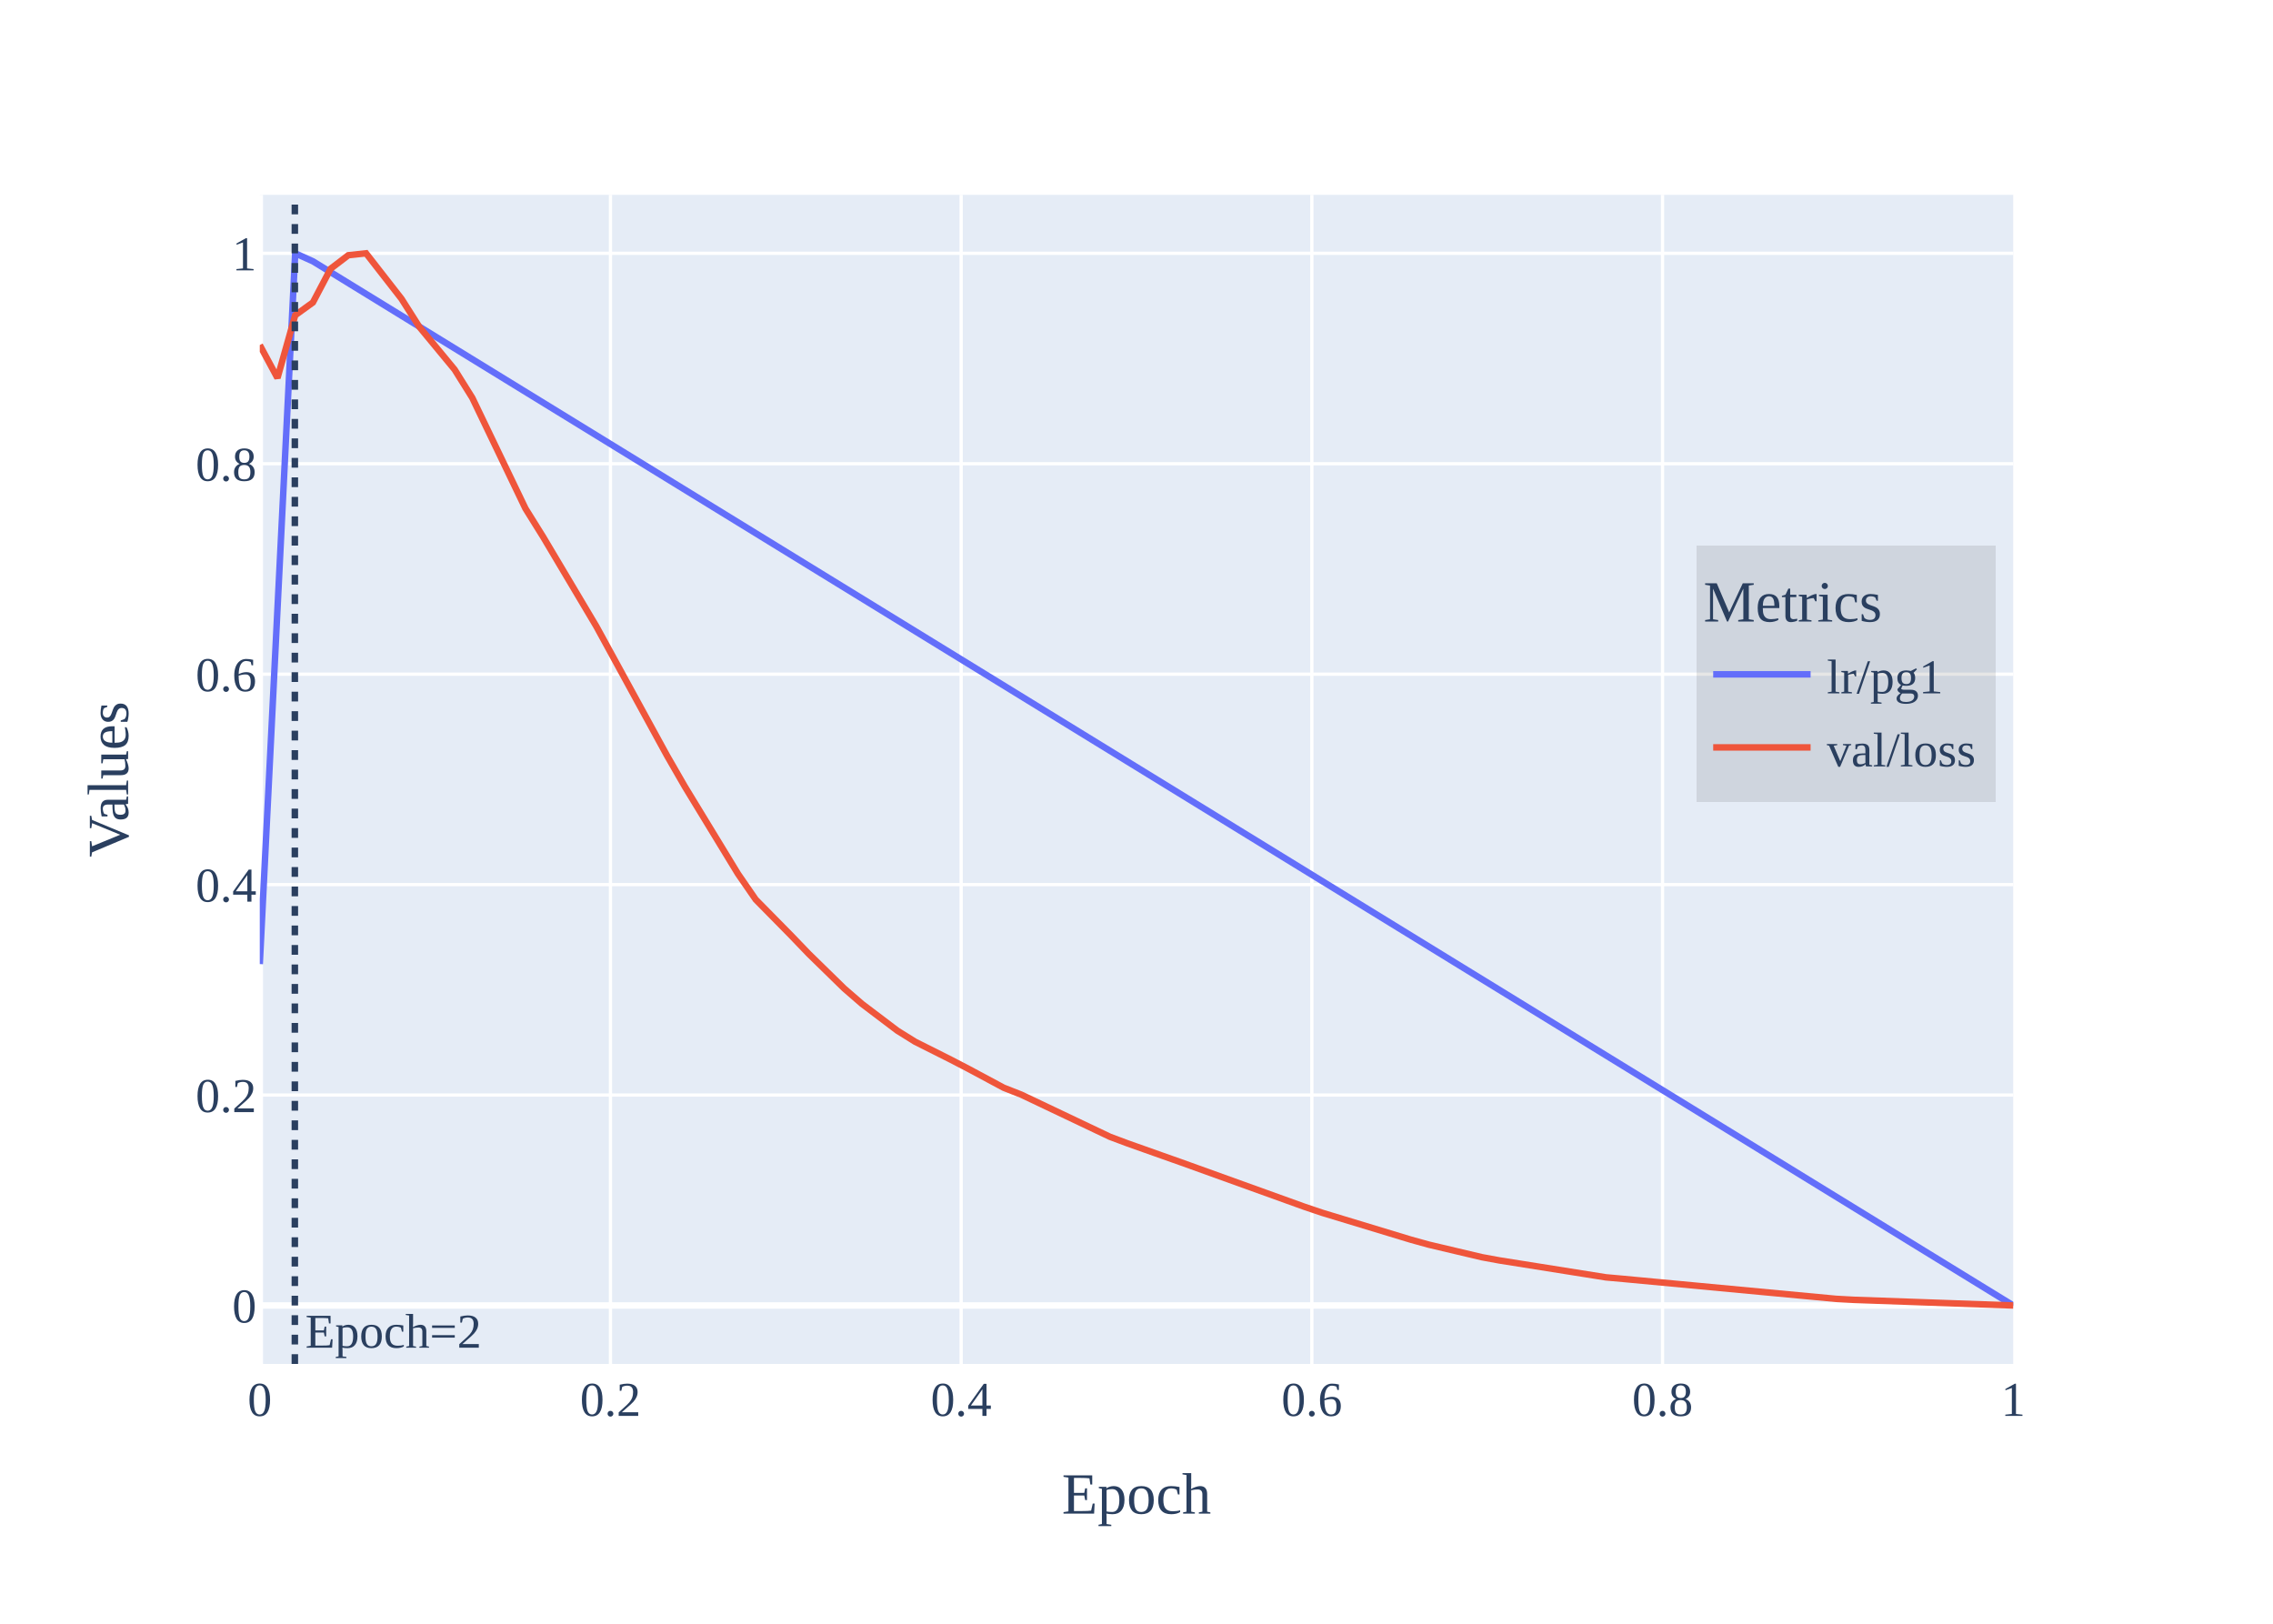
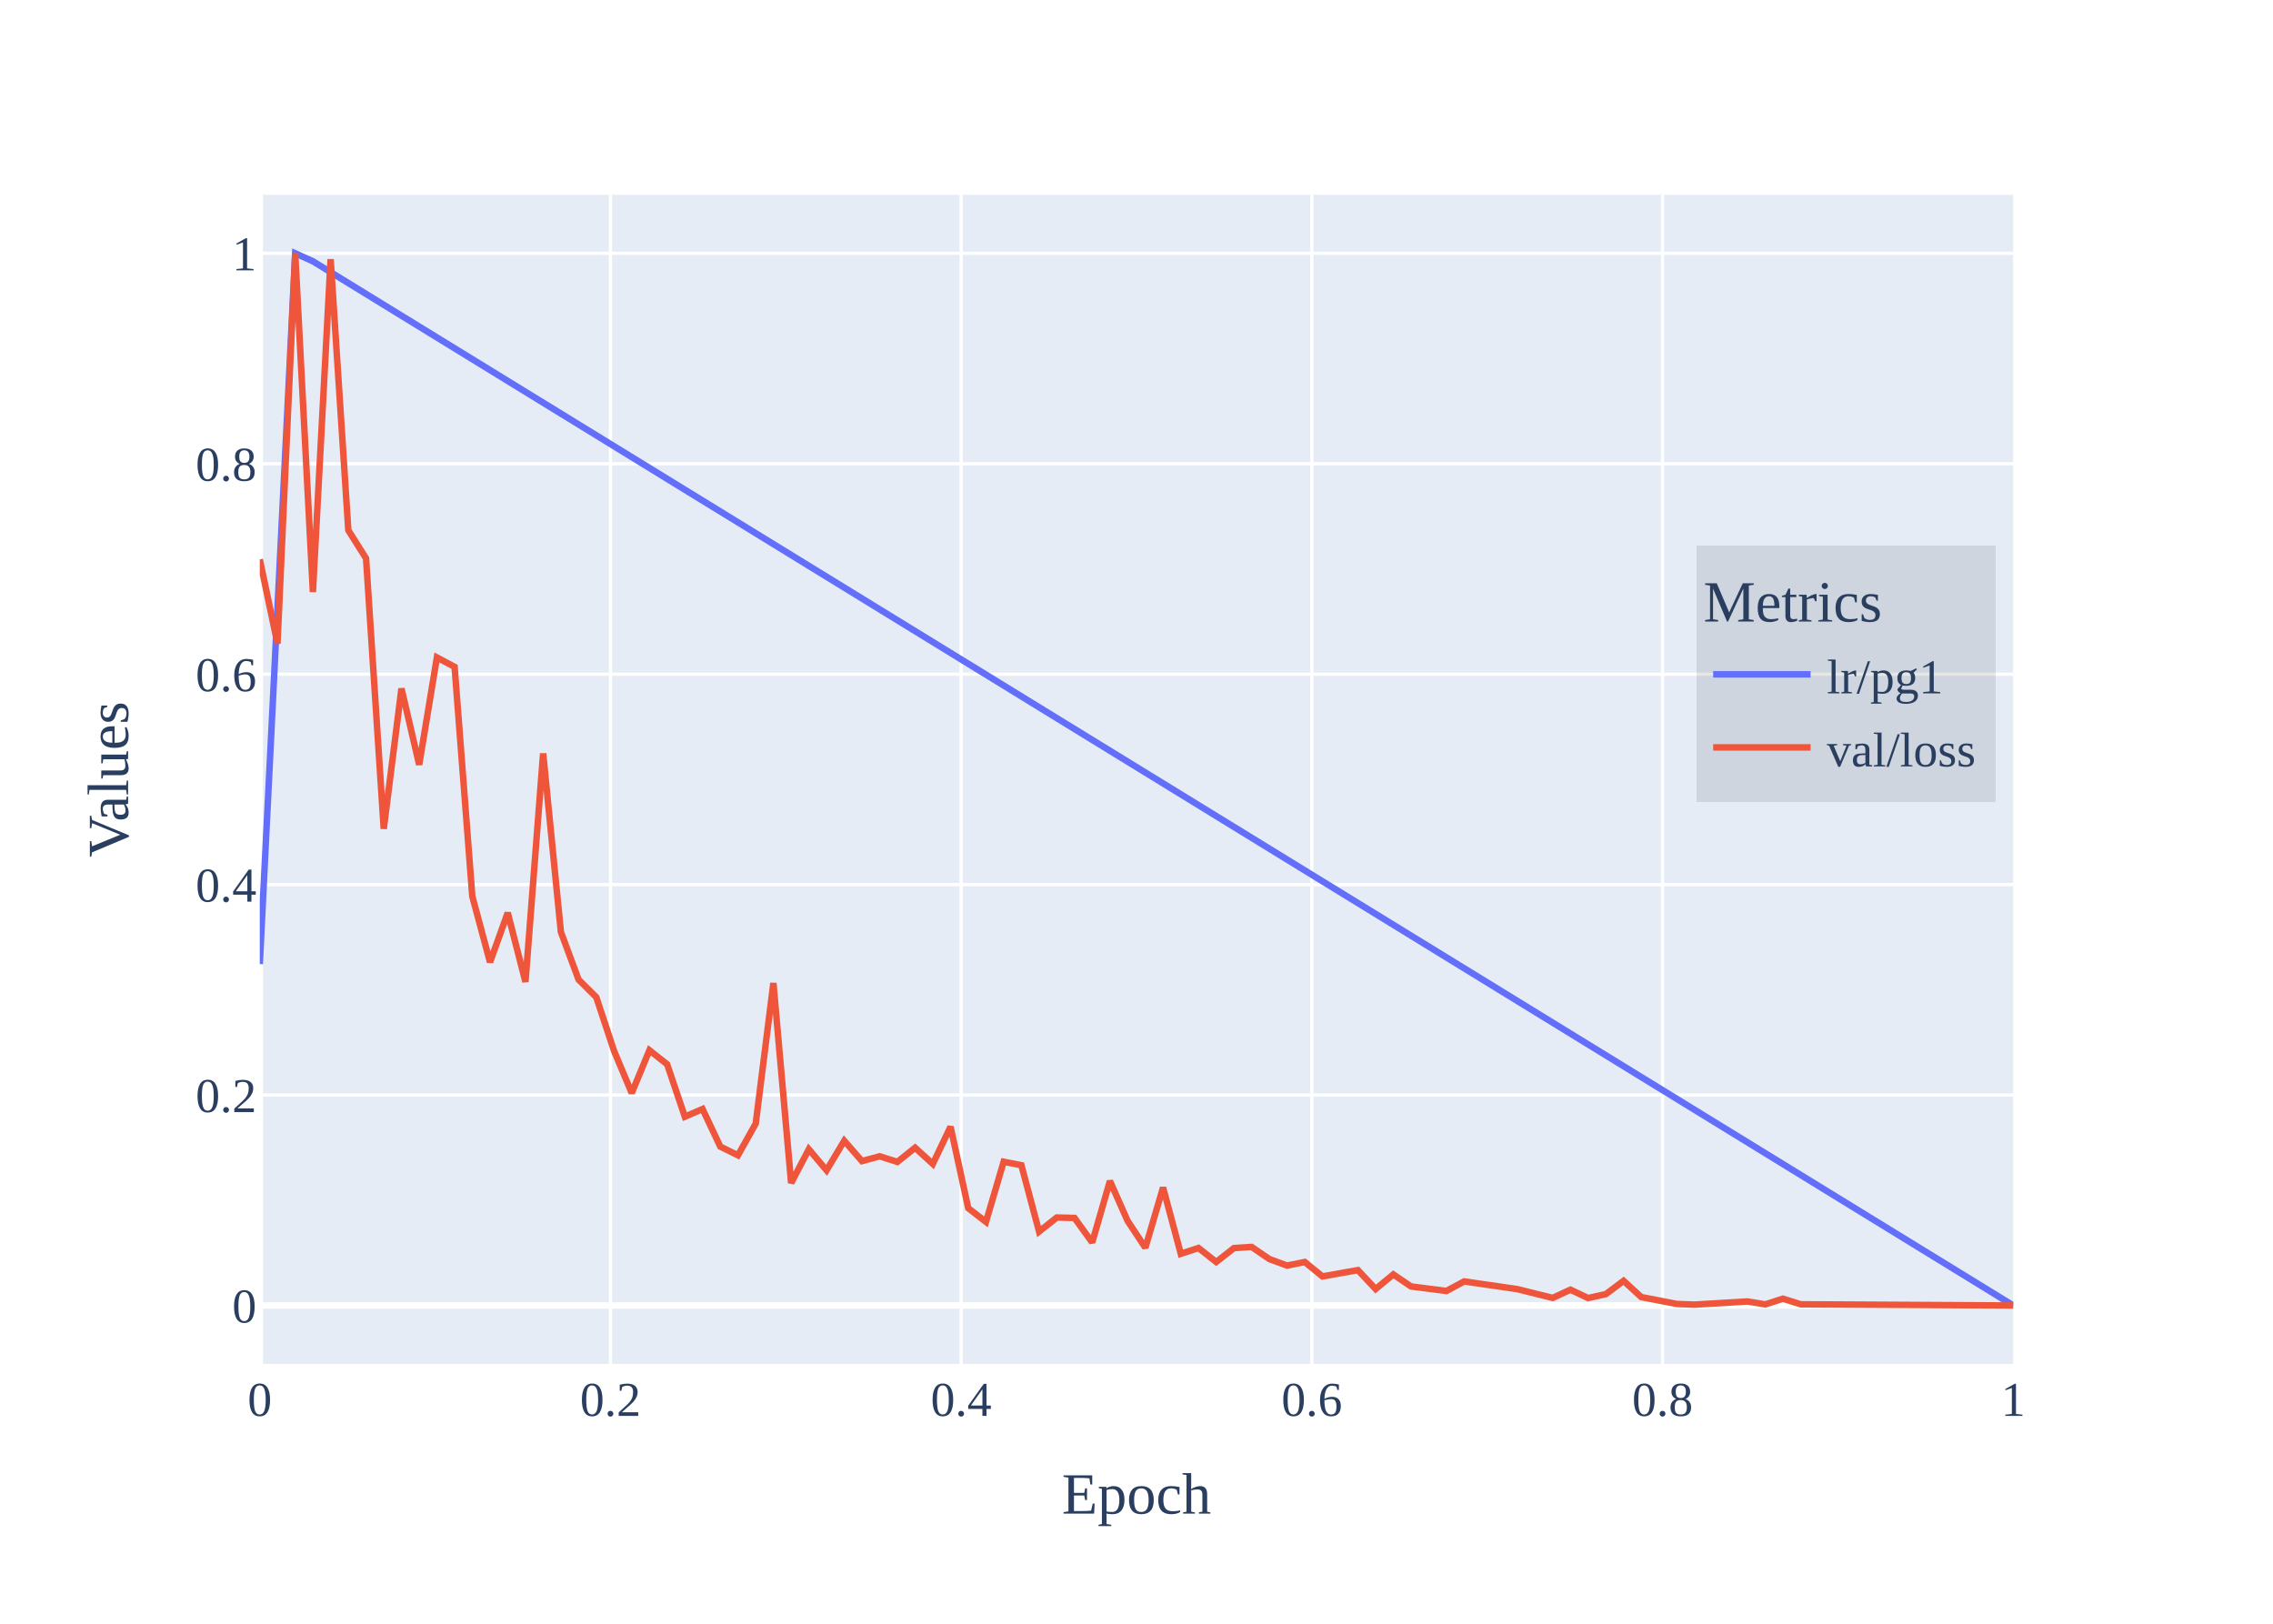
<svg xmlns="http://www.w3.org/2000/svg" class="main-svg" width="700" height="500" style="" viewBox="0 0 700 500">
  <rect x="0" y="0" width="700" height="500" style="fill: rgb(255, 255, 255); fill-opacity: 1;" />
-   <defs id="defs-534428">
+   <defs id="defs-de7712">
    <g class="clips">
-       <clipPath id="clip534428xyplot" class="plotclip">
+       <clipPath id="clipde7712xyplot" class="plotclip">
        <rect width="540" height="360" />
      </clipPath>
-       <clipPath class="axesclip" id="clip534428x">
+       <clipPath class="axesclip" id="clipde7712x">
        <rect x="80" y="0" width="540" height="500" />
      </clipPath>
-       <clipPath class="axesclip" id="clip534428y">
+       <clipPath class="axesclip" id="clipde7712y">
        <rect x="0" y="60" width="700" height="360" />
      </clipPath>
-       <clipPath class="axesclip" id="clip534428xy">
+       <clipPath class="axesclip" id="clipde7712xy">
        <rect x="80" y="60" width="540" height="360" />
      </clipPath>
    </g>
    <g class="gradients" />
    <g class="patterns" />
  </defs>
  <g class="bglayer">
    <rect class="bg" x="80" y="60" width="540" height="360" style="fill: rgb(229, 236, 246); fill-opacity: 1; stroke-width: 0;" />
  </g>
  <g class="layer-below">
    <g class="imagelayer" />
    <g class="shapelayer" />
  </g>
  <g class="cartesianlayer">
    <g class="subplot xy">
      <g class="layer-subplot">
        <g class="shapelayer" />
        <g class="imagelayer" />
      </g>
      <g class="minor-gridlayer">
        <g class="x" />
        <g class="y" />
      </g>
      <g class="gridlayer">
        <g class="x">
          <path class="xgrid crisp" transform="translate(188,0)" d="M0,60v360" style="stroke: rgb(255, 255, 255); stroke-opacity: 1; stroke-width: 1px;" />
          <path class="xgrid crisp" transform="translate(296,0)" d="M0,60v360" style="stroke: rgb(255, 255, 255); stroke-opacity: 1; stroke-width: 1px;" />
          <path class="xgrid crisp" transform="translate(404,0)" d="M0,60v360" style="stroke: rgb(255, 255, 255); stroke-opacity: 1; stroke-width: 1px;" />
          <path class="xgrid crisp" transform="translate(512,0)" d="M0,60v360" style="stroke: rgb(255, 255, 255); stroke-opacity: 1; stroke-width: 1px;" />
        </g>
        <g class="y">
          <path class="ygrid crisp" transform="translate(0,337.2)" d="M80,0h540" style="stroke: rgb(255, 255, 255); stroke-opacity: 1; stroke-width: 1px;" />
          <path class="ygrid crisp" transform="translate(0,272.4)" d="M80,0h540" style="stroke: rgb(255, 255, 255); stroke-opacity: 1; stroke-width: 1px;" />
          <path class="ygrid crisp" transform="translate(0,207.6)" d="M80,0h540" style="stroke: rgb(255, 255, 255); stroke-opacity: 1; stroke-width: 1px;" />
          <path class="ygrid crisp" transform="translate(0,142.8)" d="M80,0h540" style="stroke: rgb(255, 255, 255); stroke-opacity: 1; stroke-width: 1px;" />
          <path class="ygrid crisp" transform="translate(0,78)" d="M80,0h540" style="stroke: rgb(255, 255, 255); stroke-opacity: 1; stroke-width: 1px;" />
        </g>
      </g>
      <g class="zerolinelayer">
        <path class="xzl zl crisp" transform="translate(80,0)" d="M0,60v360" style="stroke: rgb(255, 255, 255); stroke-opacity: 1; stroke-width: 2px;" />
        <path class="yzl zl crisp" transform="translate(0,402)" d="M80,0h540" style="stroke: rgb(255, 255, 255); stroke-opacity: 1; stroke-width: 2px;" />
      </g>
      <g class="layer-between">
        <g class="shapelayer" />
        <g class="imagelayer" />
      </g>
      <path class="xlines-below" />
      <path class="ylines-below" />
      <g class="overlines-below" />
      <g class="xaxislayer-below" />
      <g class="yaxislayer-below" />
      <g class="overaxes-below" />
      <g class="overplot">
-         <g class="xy" transform="translate(80,60)" clip-path="url(#clip534428xyplot)">
+         <g class="xy" transform="translate(80,60)" clip-path="url(#clipde7712xyplot)">
          <g class="scatterlayer mlayer">
-             <g class="trace scatter tracebbdfc9" style="stroke-miterlimit: 2; opacity: 1;">
+             <g class="trace scatter trace4027c3" style="stroke-miterlimit: 2; opacity: 1;">
              <g class="fills" />
              <g class="errorbars" />
              <g class="lines">
                <path class="js-line" d="M0,236.87L10.91,18L16.36,20.46L540,342" style="vector-effect: none; fill: none; stroke: rgb(99, 110, 250); stroke-opacity: 1; stroke-width: 2px; opacity: 1;" />
              </g>
              <g class="points" />
              <g class="text" />
            </g>
-             <g class="trace scatter traced5ba78" style="stroke-miterlimit: 2; opacity: 1;">
+             <g class="trace scatter trace13384c" style="stroke-miterlimit: 2; opacity: 1;">
              <g class="fills" />
              <g class="errorbars" />
              <g class="lines">
-                 <path class="js-line" d="M0,46.25L5.45,56.39L10.91,37.08L16.36,33.14L21.82,22.75L27.27,18.59L32.73,18L43.64,32L49.09,40.59L60,53.79L65.45,62.51L81.82,96.59L87.27,105.33L103.64,132.86L109.09,142.82L125.45,172.74L130.91,182.22L147.27,209.08L152.73,216.99L163.64,228.07L169.09,233.74L180,244.4L185.45,249.12L196.36,257.38L201.82,260.78L212.73,266.26L218.18,269.09L229.09,274.94L234.55,277.09L261.82,290.05L267.27,292.09L278.18,295.96L283.64,297.89L321.82,311.64L327.27,313.48L354.55,321.75L360,323.26L376.36,327.13L381.82,328.13L414.55,333.33L420,333.82L485.45,339.96L490.91,340.26L540,342" style="vector-effect: none; fill: none; stroke: rgb(239, 85, 59); stroke-opacity: 1; stroke-width: 2px; opacity: 1;" />
+                 <path class="js-line" d="M0,112.25L5.45,138.21L10.91,18L16.36,122.31L21.82,19.82L27.27,103.28L32.73,111.94L38.18,195.21L43.64,152.02L49.09,175.48L54.55,142.45L60,145.35L65.45,216L70.91,236.28L76.36,221.07L81.82,242.35L87.27,172L92.73,226.96L98.18,241.65L103.64,247.08L109.09,263.57L114.55,276.58L120,263.41L125.45,267.72L130.91,283.87L136.36,281.5L141.82,293.07L147.27,295.75L152.73,285.99L158.18,242.7L163.64,304.3L169.09,293.89L174.55,300.37L180,291.28L185.45,297.54L190.91,296.06L196.36,297.79L201.82,293.42L207.27,298.4L212.73,286.96L218.18,312.02L223.64,316.26L229.09,297.74L234.55,298.81L240,319.24L245.45,314.91L250.91,315.04L256.36,322.58L261.82,303.67L267.27,315.96L272.73,324.21L278.18,305.68L283.64,326.08L289.09,324.29L294.55,328.6L300,324.33L305.45,323.96L310.91,327.7L316.36,329.71L321.82,328.61L327.27,333.05L338.18,331.1L343.64,336.93L349.09,332.44L354.55,336.14L365.45,337.53L370.91,334.59L387.27,336.96L392.73,338.32L398.18,339.66L403.64,337.14L409.09,339.71L414.55,338.5L420,334.41L425.45,339.41L436.36,341.52L441.82,341.73L458.18,340.76L463.64,341.66L469.09,339.91L474.55,341.63L540,342" style="vector-effect: none; fill: none; stroke: rgb(239, 85, 59); stroke-opacity: 1; stroke-width: 2px; opacity: 1;" />
              </g>
              <g class="points" />
              <g class="text" />
            </g>
          </g>
        </g>
      </g>
      <path class="xlines-above crisp" d="M0,0" style="fill: none;" />
      <path class="ylines-above crisp" d="M0,0" style="fill: none;" />
      <g class="overlines-above" />
      <g class="xaxislayer-above">
        <g class="xtick">
          <text text-anchor="middle" x="0" y="436" transform="translate(80,0)" style="font-family: 'Times New Roman'; font-size: 15px; fill: rgb(42, 63, 95); fill-opacity: 1; white-space: pre; opacity: 1;">0</text>
        </g>
        <g class="xtick">
          <text text-anchor="middle" x="0" y="436" style="font-family: 'Times New Roman'; font-size: 15px; fill: rgb(42, 63, 95); fill-opacity: 1; white-space: pre; opacity: 1;" transform="translate(188,0)">0.2</text>
        </g>
        <g class="xtick">
          <text text-anchor="middle" x="0" y="436" style="font-family: 'Times New Roman'; font-size: 15px; fill: rgb(42, 63, 95); fill-opacity: 1; white-space: pre; opacity: 1;" transform="translate(296,0)">0.4</text>
        </g>
        <g class="xtick">
          <text text-anchor="middle" x="0" y="436" style="font-family: 'Times New Roman'; font-size: 15px; fill: rgb(42, 63, 95); fill-opacity: 1; white-space: pre; opacity: 1;" transform="translate(404,0)">0.6</text>
        </g>
        <g class="xtick">
          <text text-anchor="middle" x="0" y="436" style="font-family: 'Times New Roman'; font-size: 15px; fill: rgb(42, 63, 95); fill-opacity: 1; white-space: pre; opacity: 1;" transform="translate(512,0)">0.8</text>
        </g>
        <g class="xtick">
          <text text-anchor="middle" x="0" y="436" style="font-family: 'Times New Roman'; font-size: 15px; fill: rgb(42, 63, 95); fill-opacity: 1; white-space: pre; opacity: 1;" transform="translate(620,0)">1</text>
        </g>
      </g>
      <g class="yaxislayer-above">
        <g class="ytick">
          <text text-anchor="end" x="79" y="5.25" transform="translate(0,402)" style="font-family: 'Times New Roman'; font-size: 15px; fill: rgb(42, 63, 95); fill-opacity: 1; white-space: pre; opacity: 1;">0</text>
        </g>
        <g class="ytick">
          <text text-anchor="end" x="79" y="5.25" style="font-family: 'Times New Roman'; font-size: 15px; fill: rgb(42, 63, 95); fill-opacity: 1; white-space: pre; opacity: 1;" transform="translate(0,337.2)">0.2</text>
        </g>
        <g class="ytick">
          <text text-anchor="end" x="79" y="5.25" style="font-family: 'Times New Roman'; font-size: 15px; fill: rgb(42, 63, 95); fill-opacity: 1; white-space: pre; opacity: 1;" transform="translate(0,272.4)">0.4</text>
        </g>
        <g class="ytick">
          <text text-anchor="end" x="79" y="5.25" style="font-family: 'Times New Roman'; font-size: 15px; fill: rgb(42, 63, 95); fill-opacity: 1; white-space: pre; opacity: 1;" transform="translate(0,207.6)">0.6</text>
        </g>
        <g class="ytick">
          <text text-anchor="end" x="79" y="5.25" style="font-family: 'Times New Roman'; font-size: 15px; fill: rgb(42, 63, 95); fill-opacity: 1; white-space: pre; opacity: 1;" transform="translate(0,142.8)">0.8</text>
        </g>
        <g class="ytick">
          <text text-anchor="end" x="79" y="5.25" style="font-family: 'Times New Roman'; font-size: 15px; fill: rgb(42, 63, 95); fill-opacity: 1; white-space: pre; opacity: 1;" transform="translate(0,78)">1</text>
        </g>
      </g>
      <g class="overaxes-above" />
    </g>
  </g>
  <g class="polarlayer" />
  <g class="smithlayer" />
  <g class="ternarylayer" />
  <g class="geolayer" />
  <g class="funnelarealayer" />
  <g class="pielayer" />
  <g class="iciclelayer" />
  <g class="treemaplayer" />
  <g class="sunburstlayer" />
  <g class="glimages" />
-   <defs id="topdefs-534428">
+   <defs id="topdefs-de7712">
    <g class="clips" />
-     <clipPath id="legend534428">
+     <clipPath id="legendde7712">
      <rect width="92" height="79" x="0" y="0" />
    </clipPath>
  </defs>
  <g class="layer-above">
    <g class="imagelayer" />
-     <g class="shapelayer">
-       <g class="shape-group" data-index="0" clip-path="url(#clip534428x)">
-         <path data-index="0" fill-rule="evenodd" d="M90.8,420L90.8,60" style="opacity: 1; stroke: rgb(42, 63, 95); stroke-opacity: 1; fill: rgb(0, 0, 0); fill-opacity: 0; stroke-dasharray: 3px, 3px; stroke-width: 2px;" />
-       </g>
-     </g>
+     <g class="shapelayer" />
  </g>
  <g class="infolayer">
    <g class="legend" pointer-events="all" transform="translate(522.6,168)">
-       <rect class="bg" shape-rendering="crispEdges" style="stroke: rgb(68, 68, 68); stroke-opacity: 1; fill: rgb(0, 0, 0); fill-opacity: 0.1; stroke-width: 0px;" width="92" height="79" x="0" y="0" />
-       <g class="scrollbox" transform="" clip-path="url(#legend534428)">
+       <rect class="bg" shape-rendering="crispEdges" width="92" height="79" x="0" y="0" style="stroke: rgb(68, 68, 68); stroke-opacity: 1; fill: rgb(0, 0, 0); fill-opacity: 0.1; stroke-width: 0px;" />
+       <g class="scrollbox" transform="" clip-path="url(#legendde7712)">
        <text class="legendtitletext" text-anchor="start" x="2" y="23.4" style="font-family: 'Times New Roman'; font-size: 18px; fill: rgb(42, 63, 95); fill-opacity: 1; white-space: pre;">Metrics</text>
        <g class="groups" transform="">
          <g class="traces" transform="translate(0,39.65)" style="opacity: 1;">
            <text class="legendtext" text-anchor="start" x="40" y="5.85" style="font-family: 'Times New Roman'; font-size: 15px; fill: rgb(42, 63, 95); fill-opacity: 1; white-space: pre;">lr/pg1</text>
            <g class="layers" style="opacity: 1;">
              <g class="legendfill" />
              <g class="legendlines">
                <path class="js-line" d="M5,0h30" style="fill: none; stroke: rgb(99, 110, 250); stroke-opacity: 1; stroke-width: 2px;" />
              </g>
              <g class="legendsymbols">
                <g class="legendpoints" />
              </g>
            </g>
            <rect class="legendtoggle" x="0" y="-11.25" width="87" height="22.5" style="fill: rgb(0, 0, 0); fill-opacity: 0;" />
          </g>
        </g>
        <g class="groups" transform="">
          <g class="traces" transform="translate(0,62.15)" style="opacity: 1;">
            <text class="legendtext" text-anchor="start" x="40" y="5.85" style="font-family: 'Times New Roman'; font-size: 15px; fill: rgb(42, 63, 95); fill-opacity: 1; white-space: pre;">val/loss</text>
            <g class="layers" style="opacity: 1;">
              <g class="legendfill" />
              <g class="legendlines">
                <path class="js-line" d="M5,0h30" style="fill: none; stroke: rgb(239, 85, 59); stroke-opacity: 1; stroke-width: 2px;" />
              </g>
              <g class="legendsymbols">
                <g class="legendpoints" />
              </g>
            </g>
            <rect class="legendtoggle" x="0" y="-11.25" width="87" height="22.5" style="fill: rgb(0, 0, 0); fill-opacity: 0;" />
          </g>
        </g>
      </g>
-       <rect class="scrollbar" rx="20" ry="3" width="0" height="0" style="fill: rgb(128, 139, 164); fill-opacity: 1;" x="0" y="0" />
+       <rect class="scrollbar" rx="20" ry="3" width="0" height="0" x="0" y="0" style="fill: rgb(128, 139, 164); fill-opacity: 1;" />
    </g>
    <g class="g-gtitle" />
    <g class="g-xtitle">
      <text class="xtitle" x="350" y="466.1" text-anchor="middle" style="opacity: 1; font-family: 'Times New Roman'; font-size: 18px; fill: rgb(42, 63, 95); fill-opacity: 1; white-space: pre;">Epoch</text>
    </g>
    <g class="g-ytitle">
      <text class="ytitle" transform="rotate(-90,39.45,240)" x="39.45" y="240" text-anchor="middle" style="opacity: 1; font-family: 'Times New Roman'; font-size: 18px; fill: rgb(42, 63, 95); fill-opacity: 1; white-space: pre;">Values</text>
    </g>
-     <g class="annotation" data-index="0" style="opacity: 1;">
-       <g class="annotation-text-g" transform="rotate(0,120.8,410)">
-         <g class="cursor-pointer" transform="translate(91,400)">
-           <rect class="bg" x="0.5" y="0.5" width="59" height="19" style="stroke-width: 1px; stroke: rgb(0, 0, 0); stroke-opacity: 0; fill: rgb(0, 0, 0); fill-opacity: 0;" />
-           <text class="annotation-text" text-anchor="middle" x="30.141" y="15" style="font-family: 'Times New Roman'; font-size: 15px; fill: rgb(42, 63, 95); fill-opacity: 1; white-space: pre;">Epoch=2</text>
-         </g>
-       </g>
-     </g>
  </g>
</svg>
